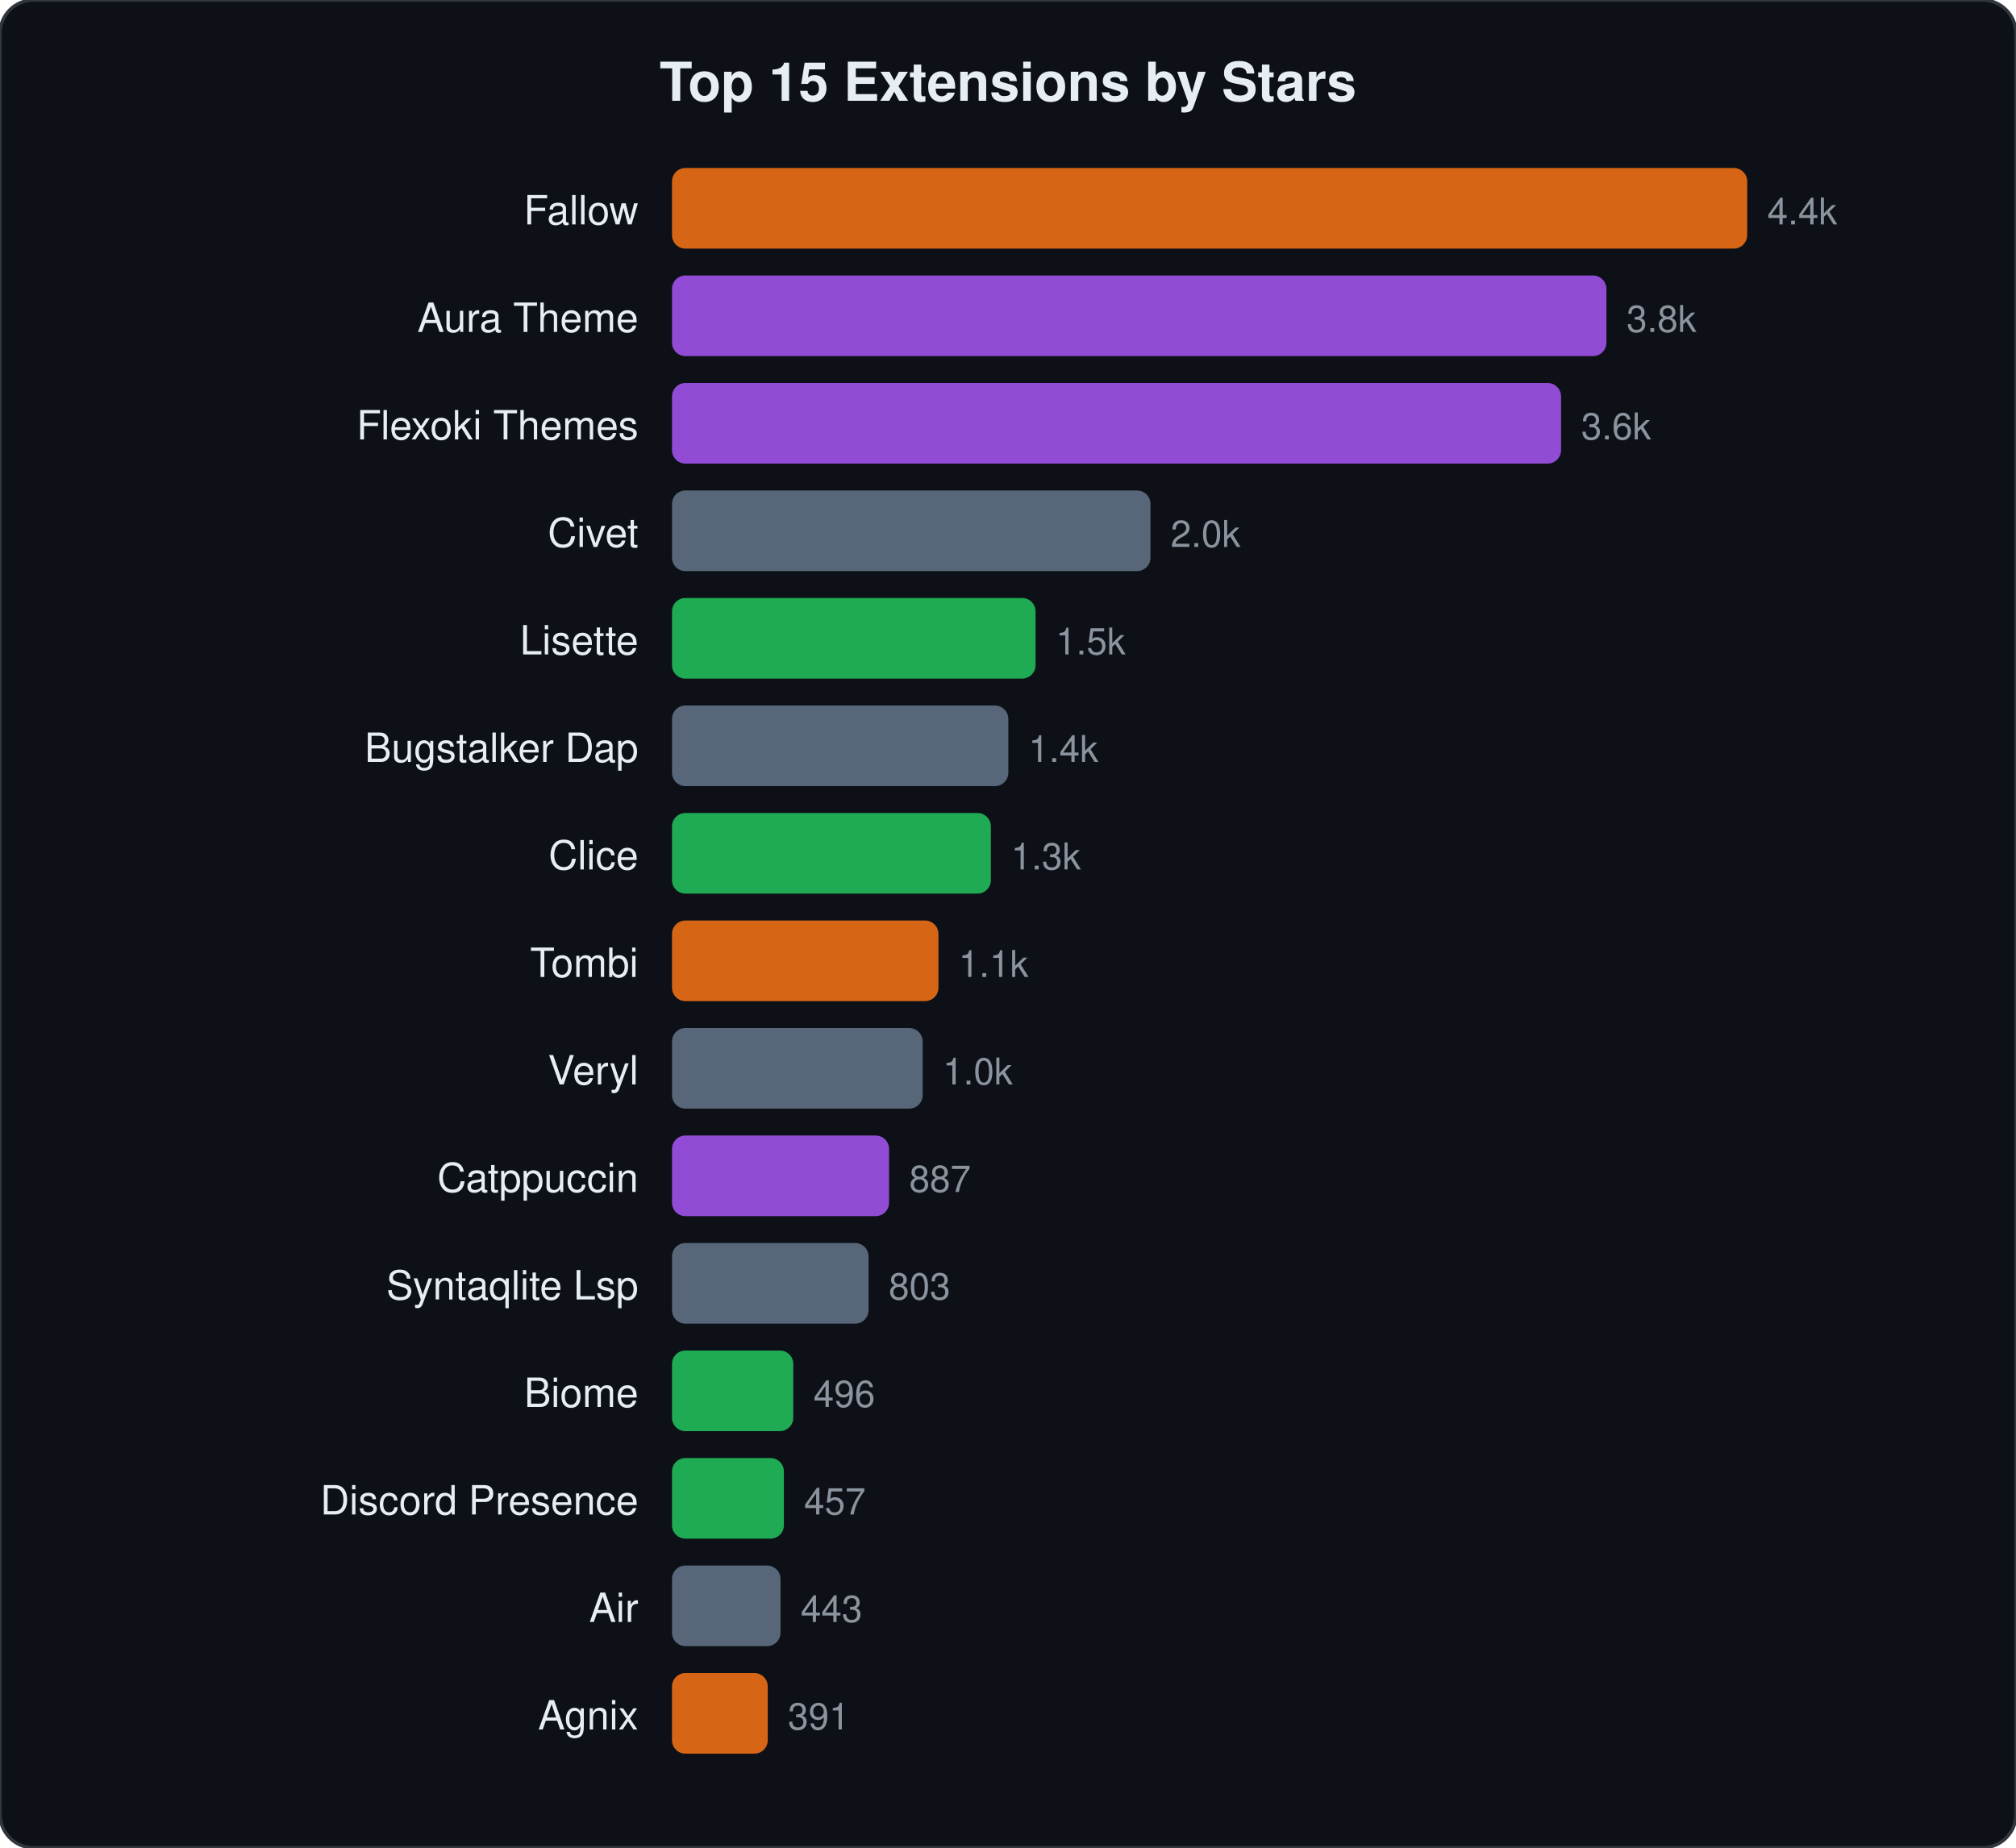
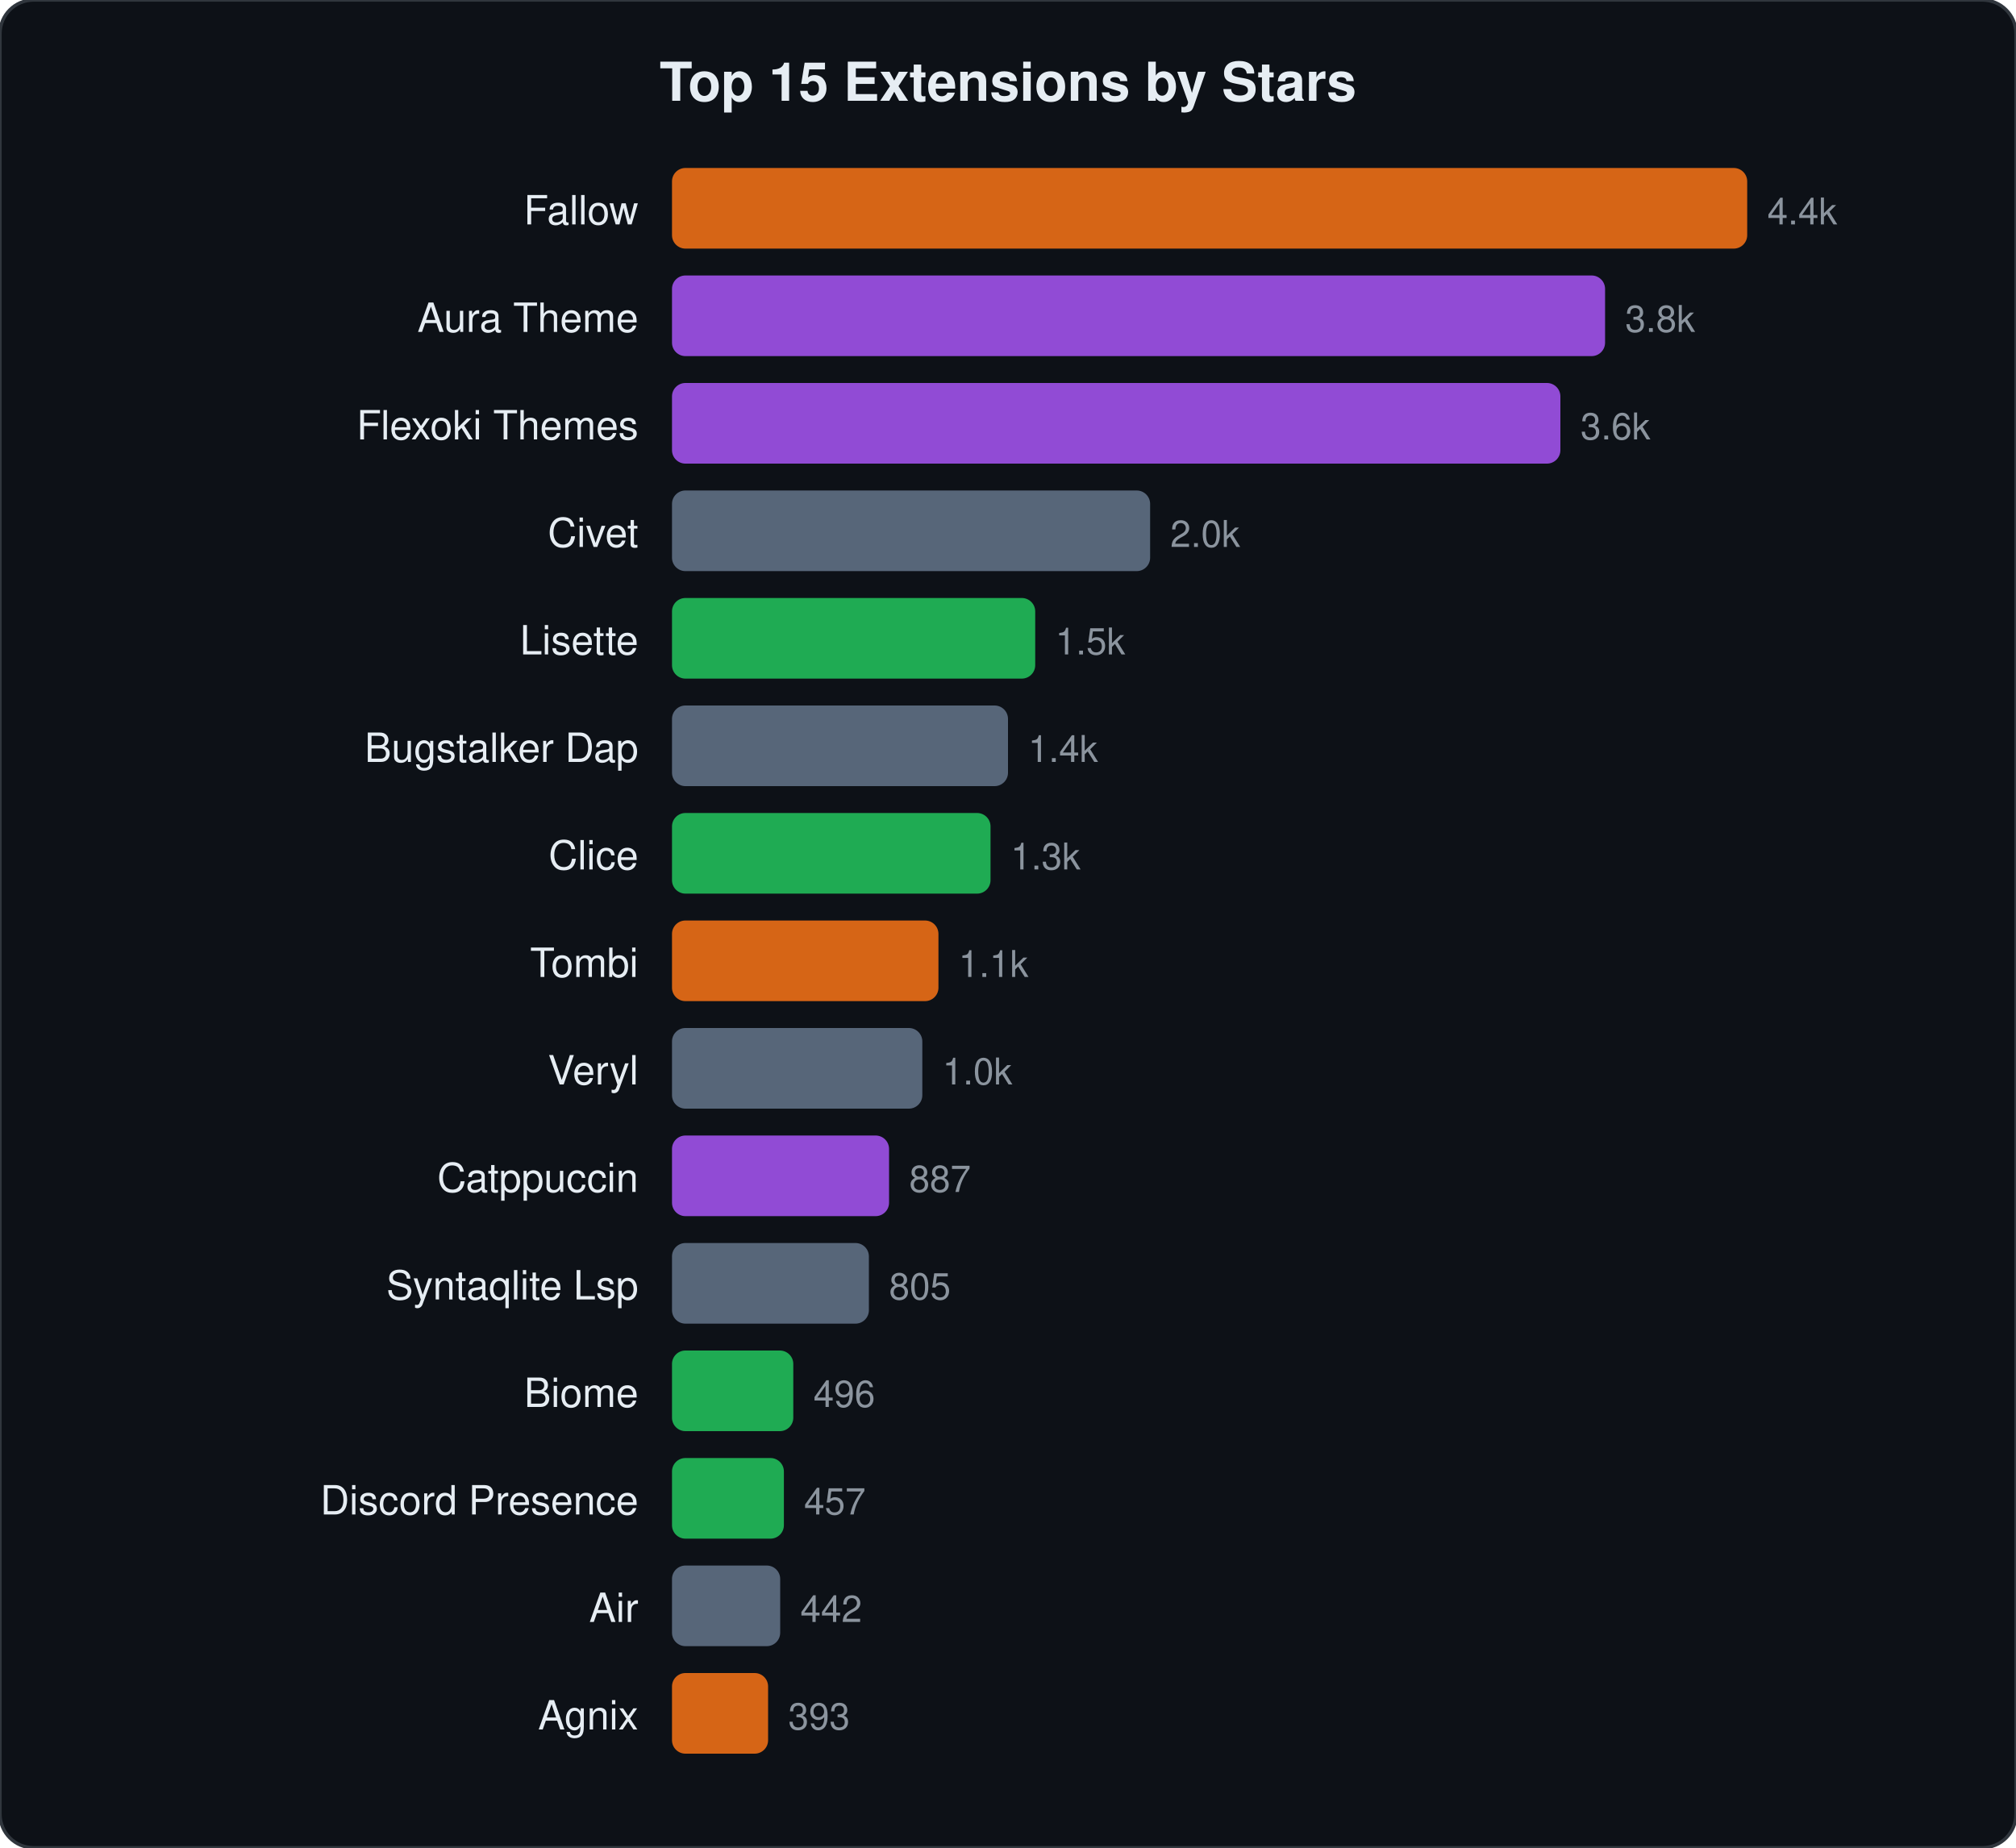
<svg xmlns="http://www.w3.org/2000/svg" viewBox="0 0 600 550" width="600" height="550">
  <style>text{font-family:-apple-system,BlinkMacSystemFont,"Segoe UI",Helvetica,Arial,sans-serif;fill:#e6edf3}.name{font-size:12px}.stars{font-size:11px;fill:#8b949e}.title{font-size:16px;font-weight:600}</style>
  <rect width="600" height="550" rx="10" fill="#0d1117" stroke="#30363d" stroke-width="1" />
  <text x="300" y="30" text-anchor="middle" class="title">Top 15 Extensions by Stars</text>
  <text x="190" y="66.8" text-anchor="end" class="name">Fallow</text>
  <rect x="200" y="50.0" width="320.0" height="24" rx="4" fill="#f97316" opacity="0.85" />
  <text x="526.0" y="66.8" class="stars">4.4k</text>
  <text x="190" y="98.8" text-anchor="end" class="name">Aura Theme</text>
-   <rect x="200" y="82.0" width="278.1" height="24" rx="4" fill="#a855f7" opacity="0.85" />
-   <text x="484.1" y="98.8" class="stars">3.8k</text>
+   <rect x="200" y="82.0" width="277.7" height="24" rx="4" fill="#a855f7" opacity="0.85" />
+   <text x="483.7" y="98.8" class="stars">3.8k</text>
  <text x="190" y="130.8" text-anchor="end" class="name">Flexoki Themes</text>
-   <rect x="200" y="114.0" width="264.6" height="24" rx="4" fill="#a855f7" opacity="0.85" />
-   <text x="470.6" y="130.8" class="stars">3.6k</text>
+   <rect x="200" y="114.0" width="264.4" height="24" rx="4" fill="#a855f7" opacity="0.85" />
+   <text x="470.4" y="130.8" class="stars">3.6k</text>
  <text x="190" y="162.8" text-anchor="end" class="name">Civet</text>
-   <rect x="200" y="146.0" width="142.4" height="24" rx="4" fill="#64748b" opacity="0.85" />
-   <text x="348.4" y="162.8" class="stars">2.0k</text>
+   <rect x="200" y="146.0" width="142.3" height="24" rx="4" fill="#64748b" opacity="0.85" />
+   <text x="348.3" y="162.8" class="stars">2.0k</text>
  <text x="190" y="194.8" text-anchor="end" class="name">Lisette</text>
-   <rect x="200" y="178.0" width="108.2" height="24" rx="4" fill="#22c55e" opacity="0.85" />
-   <text x="314.2" y="194.8" class="stars">1.5k</text>
+   <rect x="200" y="178.0" width="108.1" height="24" rx="4" fill="#22c55e" opacity="0.85" />
+   <text x="314.1" y="194.8" class="stars">1.5k</text>
  <text x="190" y="226.8" text-anchor="end" class="name">Bugstalker Dap</text>
-   <rect x="200" y="210.0" width="100.1" height="24" rx="4" fill="#64748b" opacity="0.85" />
-   <text x="306.1" y="226.8" class="stars">1.4k</text>
+   <rect x="200" y="210.0" width="100.0" height="24" rx="4" fill="#64748b" opacity="0.85" />
+   <text x="306.0" y="226.8" class="stars">1.4k</text>
  <text x="190" y="258.8" text-anchor="end" class="name">Clice</text>
-   <rect x="200" y="242.0" width="94.9" height="24" rx="4" fill="#22c55e" opacity="0.85" />
-   <text x="300.9" y="258.8" class="stars">1.3k</text>
+   <rect x="200" y="242.0" width="94.8" height="24" rx="4" fill="#22c55e" opacity="0.85" />
+   <text x="300.8" y="258.8" class="stars">1.3k</text>
  <text x="190" y="290.8" text-anchor="end" class="name">Tombi</text>
  <rect x="200" y="274.0" width="79.3" height="24" rx="4" fill="#f97316" opacity="0.85" />
  <text x="285.3" y="290.8" class="stars">1.1k</text>
  <text x="190" y="322.8" text-anchor="end" class="name">Veryl</text>
-   <rect x="200" y="306.0" width="74.6" height="24" rx="4" fill="#64748b" opacity="0.85" />
-   <text x="280.6" y="322.8" class="stars">1.0k</text>
+   <rect x="200" y="306.0" width="74.5" height="24" rx="4" fill="#64748b" opacity="0.85" />
+   <text x="280.5" y="322.8" class="stars">1.0k</text>
  <text x="190" y="354.8" text-anchor="end" class="name">Catppuccin</text>
  <rect x="200" y="338.0" width="64.6" height="24" rx="4" fill="#a855f7" opacity="0.85" />
  <text x="270.6" y="354.8" class="stars">887</text>
  <text x="190" y="386.8" text-anchor="end" class="name">Syntaqlite Lsp</text>
-   <rect x="200" y="370.0" width="58.5" height="24" rx="4" fill="#64748b" opacity="0.85" />
-   <text x="264.5" y="386.8" class="stars">803</text>
+   <rect x="200" y="370.0" width="58.6" height="24" rx="4" fill="#64748b" opacity="0.85" />
+   <text x="264.6" y="386.8" class="stars">805</text>
  <text x="190" y="418.8" text-anchor="end" class="name">Biome</text>
  <rect x="200" y="402.0" width="36.1" height="24" rx="4" fill="#22c55e" opacity="0.85" />
  <text x="242.1" y="418.8" class="stars">496</text>
  <text x="190" y="450.8" text-anchor="end" class="name">Discord Presence</text>
  <rect x="200" y="434.0" width="33.3" height="24" rx="4" fill="#22c55e" opacity="0.85" />
  <text x="239.3" y="450.8" class="stars">457</text>
  <text x="190" y="482.8" text-anchor="end" class="name">Air</text>
-   <rect x="200" y="466.0" width="32.3" height="24" rx="4" fill="#64748b" opacity="0.85" />
-   <text x="238.3" y="482.8" class="stars">443</text>
+   <rect x="200" y="466.0" width="32.2" height="24" rx="4" fill="#64748b" opacity="0.85" />
+   <text x="238.2" y="482.8" class="stars">442</text>
  <text x="190" y="514.8" text-anchor="end" class="name">Agnix</text>
-   <rect x="200" y="498.0" width="28.5" height="24" rx="4" fill="#f97316" opacity="0.85" />
-   <text x="234.5" y="514.8" class="stars">391</text>
+   <rect x="200" y="498.0" width="28.6" height="24" rx="4" fill="#f97316" opacity="0.85" />
+   <text x="234.6" y="514.8" class="stars">393</text>
</svg>
